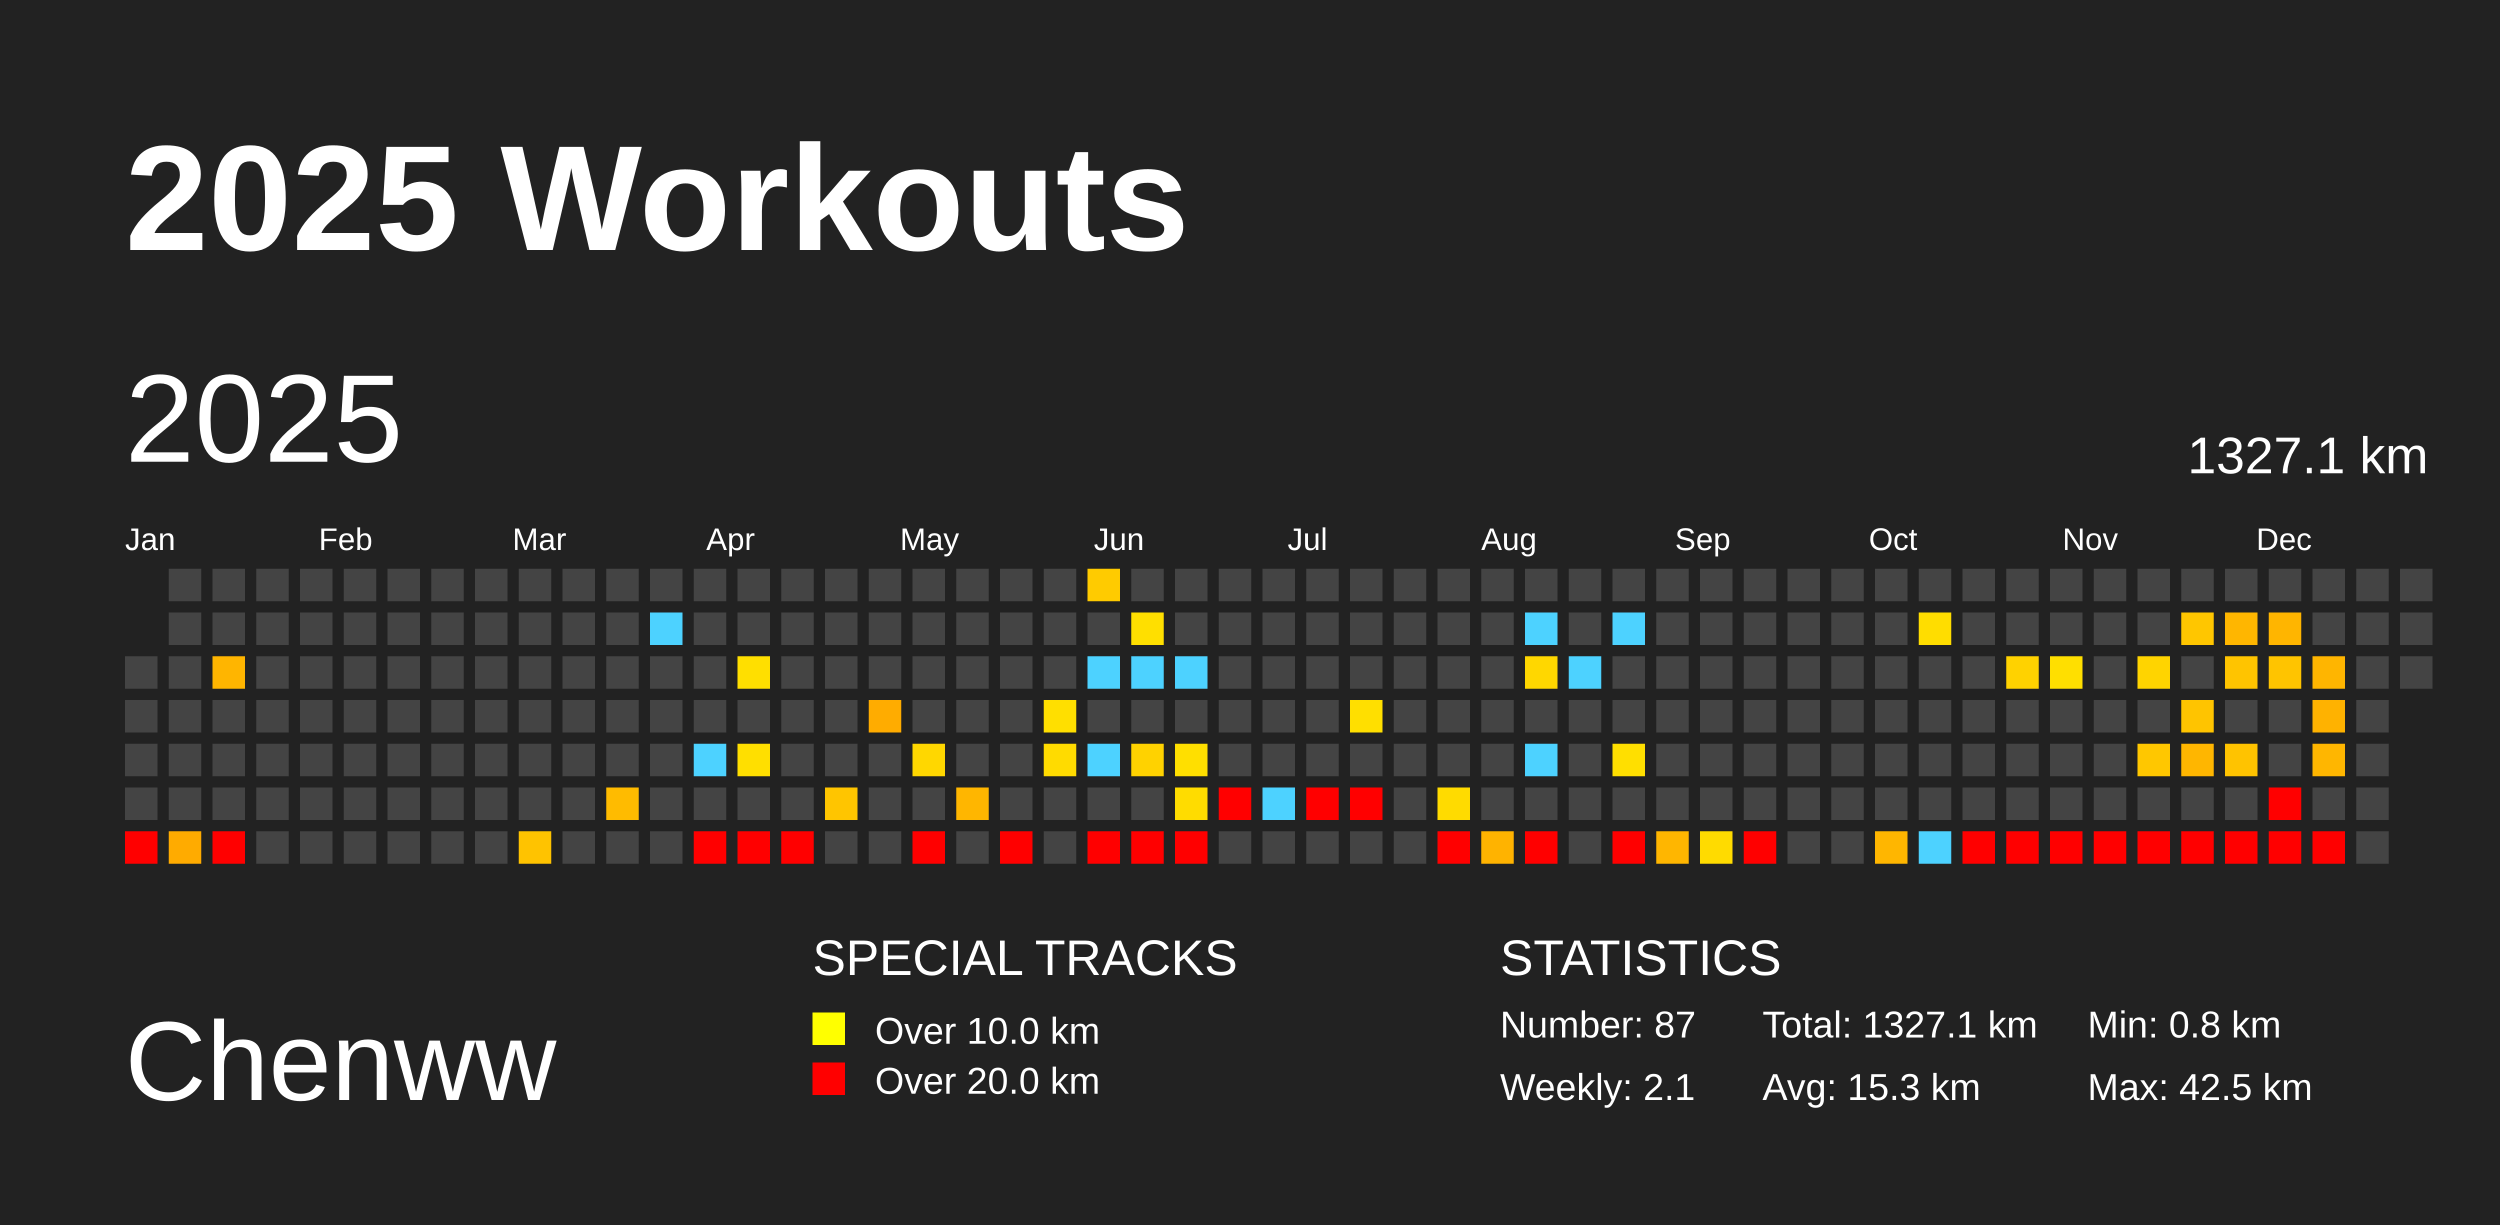
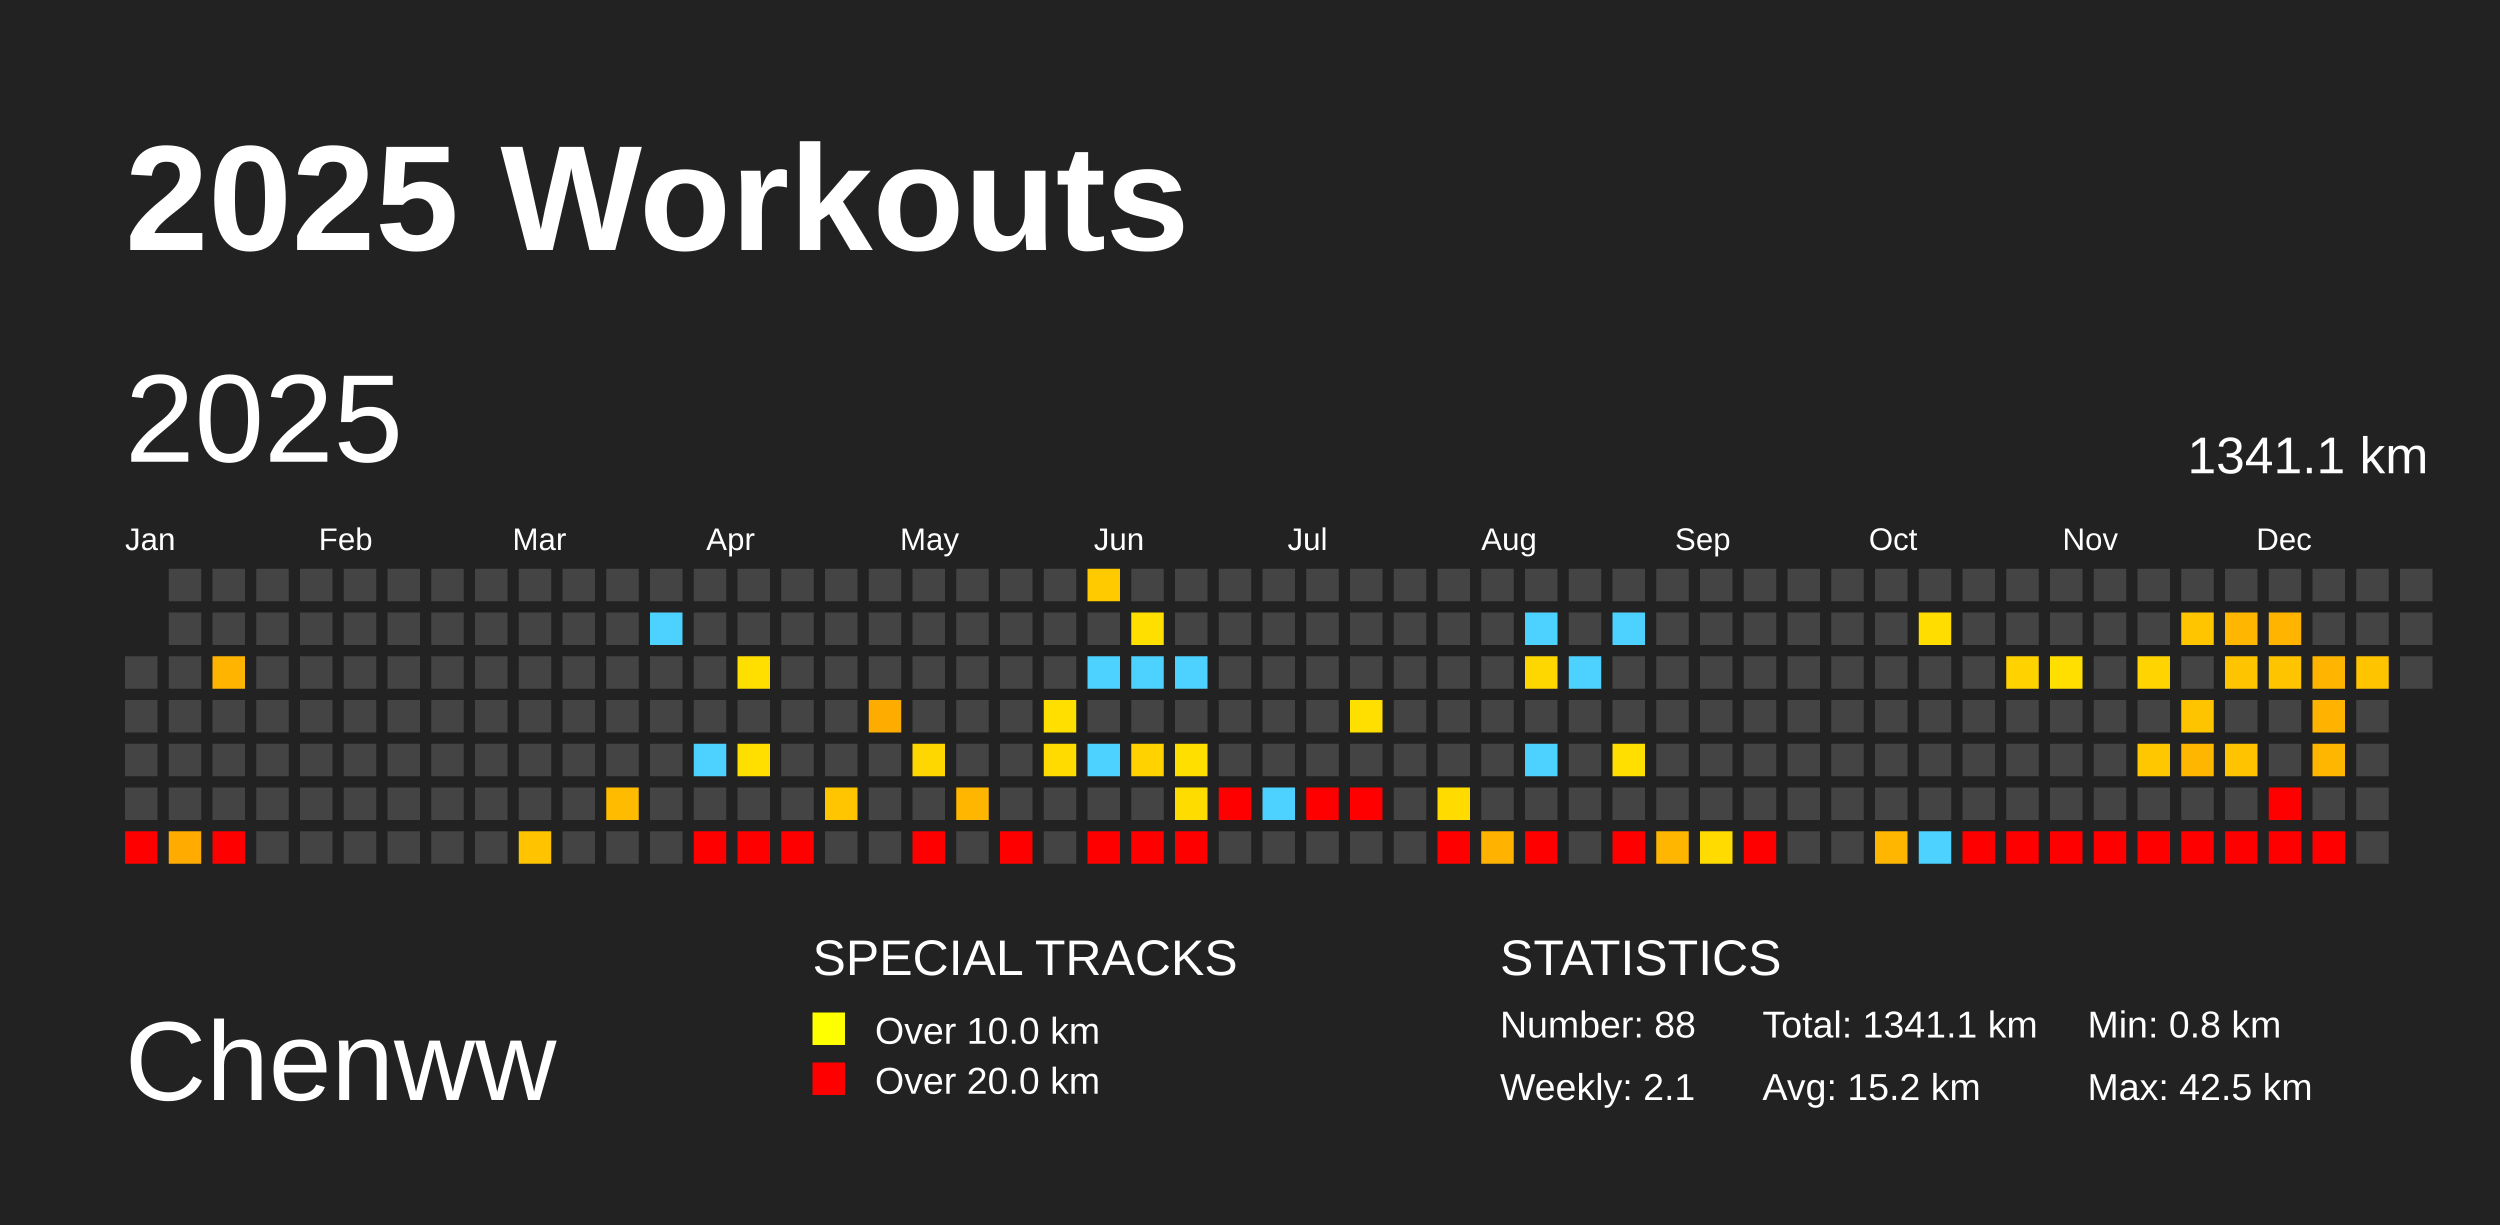
<svg xmlns="http://www.w3.org/2000/svg" baseProfile="full" height="98mm" version="1.1" viewBox="0,0,200,98" width="200mm">
  <defs />
  <rect fill="#222222" height="98" width="200" x="0" y="0" />
  <text fill="#FFFFFF" style="font-size:12px; font-family:Arial; font-weight:bold;" x="10" y="20">2025 Workouts</text>
  <text fill="#FFFFFF" style="font-size:9px; font-family:Arial" x="10" y="88">Chenww</text>
  <text fill="#FFFFFF" style="font-size:4px; font-family:Arial" x="65" y="78">SPECIAL TRACKS</text>
  <rect fill="yellow" height="2.6" width="2.6" x="65" y="81" />
  <text fill="#FFFFFF" style="font-size:3px; font-family:Arial" x="70" y="83.5">Over 10.0 km</text>
  <rect fill="red" height="2.6" width="2.6" x="65" y="85" />
  <text fill="#FFFFFF" style="font-size:3px; font-family:Arial" x="70" y="87.5">Over 20.0 km</text>
  <text fill="#FFFFFF" style="font-size:4px; font-family:Arial" x="120" y="78">STATISTICS</text>
-   <text fill="#FFFFFF" style="font-size:3px; font-family:Arial" x="120" y="83">Number: 87</text>
+   <text fill="#FFFFFF" style="font-size:3px; font-family:Arial" x="120" y="83">Number: 88</text>
  <text fill="#FFFFFF" style="font-size:3px; font-family:Arial" x="120" y="88">Weekly: 2.1</text>
-   <text fill="#FFFFFF" style="font-size:3px; font-family:Arial" x="141" y="83">Total: 1327.1 km</text>
-   <text fill="#FFFFFF" style="font-size:3px; font-family:Arial" x="141" y="88">Avg: 15.3 km</text>
+   <text fill="#FFFFFF" style="font-size:3px; font-family:Arial" x="141" y="83">Total: 1341.1 km</text>
+   <text fill="#FFFFFF" style="font-size:3px; font-family:Arial" x="141" y="88">Avg: 15.2 km</text>
  <text fill="#FFFFFF" style="font-size:3px; font-family:Arial" x="167" y="83">Min: 0.8 km</text>
  <text fill="#FFFFFF" style="font-size:3px; font-family:Arial" x="167" y="88">Max: 42.5 km</text>
  <text dominant-baseline="hanging" fill="#FFFFFF" style="font-size:10.0px; font-family:Arial;" x="10" y="30">2025</text>
-   <text dominant-baseline="hanging" fill="#FFFFFF" style="font-size:4.125px; font-family:Arial;" x="175" y="35">1327.1 km</text>
+   <text dominant-baseline="hanging" fill="#FFFFFF" style="font-size:4.125px; font-family:Arial;" x="175" y="35">1341.1 km</text>
  <text fill="#FFFFFF" style="font-size:2.5px; font-family:Arial" x="10.0" y="44">Jan</text>
  <text fill="#FFFFFF" style="font-size:2.5px; font-family:Arial" x="25.5" y="44">Feb</text>
  <text fill="#FFFFFF" style="font-size:2.5px; font-family:Arial" x="41.0" y="44">Mar</text>
  <text fill="#FFFFFF" style="font-size:2.5px; font-family:Arial" x="56.5" y="44">Apr</text>
  <text fill="#FFFFFF" style="font-size:2.5px; font-family:Arial" x="72.0" y="44">May</text>
  <text fill="#FFFFFF" style="font-size:2.5px; font-family:Arial" x="87.5" y="44">Jun</text>
  <text fill="#FFFFFF" style="font-size:2.5px; font-family:Arial" x="103.0" y="44">Jul</text>
  <text fill="#FFFFFF" style="font-size:2.5px; font-family:Arial" x="118.5" y="44">Aug</text>
  <text fill="#FFFFFF" style="font-size:2.5px; font-family:Arial" x="134.0" y="44">Sep</text>
  <text fill="#FFFFFF" style="font-size:2.5px; font-family:Arial" x="149.5" y="44">Oct</text>
  <text fill="#FFFFFF" style="font-size:2.5px; font-family:Arial" x="165.0" y="44">Nov</text>
  <text fill="#FFFFFF" style="font-size:2.5px; font-family:Arial" x="180.5" y="44">Dec</text>
  <rect fill="#444444" height="2.6" width="2.6" x="10.0" y="52.5" />
  <rect fill="#444444" height="2.6" width="2.6" x="10.0" y="56.0" />
  <rect fill="#444444" height="2.6" width="2.6" x="10.0" y="59.5" />
  <rect fill="#444444" height="2.6" width="2.6" x="10.0" y="63.0" />
  <rect fill="red" height="2.6" width="2.6" x="10.0" y="66.5" />
  <rect fill="#444444" height="2.6" width="2.6" x="13.5" y="45.5" />
  <rect fill="#444444" height="2.6" width="2.6" x="13.5" y="49.0" />
  <rect fill="#444444" height="2.6" width="2.6" x="13.5" y="52.5" />
  <rect fill="#444444" height="2.6" width="2.6" x="13.5" y="56.0" />
  <rect fill="#444444" height="2.6" width="2.6" x="13.5" y="59.5" />
  <rect fill="#444444" height="2.6" width="2.6" x="13.5" y="63.0" />
  <rect fill="#ffab00" height="2.6" width="2.6" x="13.5" y="66.5" />
  <rect fill="#444444" height="2.6" width="2.6" x="17.0" y="45.5" />
  <rect fill="#444444" height="2.6" width="2.6" x="17.0" y="49.0" />
  <rect fill="#ffb500" height="2.6" width="2.6" x="17.0" y="52.5" />
  <rect fill="#444444" height="2.6" width="2.6" x="17.0" y="56.0" />
  <rect fill="#444444" height="2.6" width="2.6" x="17.0" y="59.5" />
  <rect fill="#444444" height="2.6" width="2.6" x="17.0" y="63.0" />
  <rect fill="red" height="2.6" width="2.6" x="17.0" y="66.5" />
  <rect fill="#444444" height="2.6" width="2.6" x="20.5" y="45.5" />
  <rect fill="#444444" height="2.6" width="2.6" x="20.5" y="49.0" />
  <rect fill="#444444" height="2.6" width="2.6" x="20.5" y="52.5" />
  <rect fill="#444444" height="2.6" width="2.6" x="20.5" y="56.0" />
  <rect fill="#444444" height="2.6" width="2.6" x="20.5" y="59.5" />
  <rect fill="#444444" height="2.6" width="2.6" x="20.5" y="63.0" />
  <rect fill="#444444" height="2.6" width="2.6" x="20.5" y="66.5" />
  <rect fill="#444444" height="2.6" width="2.6" x="24.0" y="45.5" />
  <rect fill="#444444" height="2.6" width="2.6" x="24.0" y="49.0" />
  <rect fill="#444444" height="2.6" width="2.6" x="24.0" y="52.5" />
  <rect fill="#444444" height="2.6" width="2.6" x="24.0" y="56.0" />
  <rect fill="#444444" height="2.6" width="2.6" x="24.0" y="59.5" />
  <rect fill="#444444" height="2.6" width="2.6" x="24.0" y="63.0" />
  <rect fill="#444444" height="2.6" width="2.6" x="24.0" y="66.5" />
  <rect fill="#444444" height="2.6" width="2.6" x="27.5" y="45.5" />
  <rect fill="#444444" height="2.6" width="2.6" x="27.5" y="49.0" />
  <rect fill="#444444" height="2.6" width="2.6" x="27.5" y="52.5" />
  <rect fill="#444444" height="2.6" width="2.6" x="27.5" y="56.0" />
  <rect fill="#444444" height="2.6" width="2.6" x="27.5" y="59.5" />
  <rect fill="#444444" height="2.6" width="2.6" x="27.5" y="63.0" />
  <rect fill="#444444" height="2.6" width="2.6" x="27.5" y="66.5" />
  <rect fill="#444444" height="2.6" width="2.6" x="31.0" y="45.5" />
  <rect fill="#444444" height="2.6" width="2.6" x="31.0" y="49.0" />
  <rect fill="#444444" height="2.6" width="2.6" x="31.0" y="52.5" />
  <rect fill="#444444" height="2.6" width="2.6" x="31.0" y="56.0" />
  <rect fill="#444444" height="2.6" width="2.6" x="31.0" y="59.5" />
  <rect fill="#444444" height="2.6" width="2.6" x="31.0" y="63.0" />
  <rect fill="#444444" height="2.6" width="2.6" x="31.0" y="66.5" />
  <rect fill="#444444" height="2.6" width="2.6" x="34.5" y="45.5" />
  <rect fill="#444444" height="2.6" width="2.6" x="34.5" y="49.0" />
  <rect fill="#444444" height="2.6" width="2.6" x="34.5" y="52.5" />
  <rect fill="#444444" height="2.6" width="2.6" x="34.5" y="56.0" />
  <rect fill="#444444" height="2.6" width="2.6" x="34.5" y="59.5" />
  <rect fill="#444444" height="2.6" width="2.6" x="34.5" y="63.0" />
  <rect fill="#444444" height="2.6" width="2.6" x="34.5" y="66.5" />
  <rect fill="#444444" height="2.6" width="2.6" x="38.0" y="45.5" />
  <rect fill="#444444" height="2.6" width="2.6" x="38.0" y="49.0" />
  <rect fill="#444444" height="2.6" width="2.6" x="38.0" y="52.5" />
  <rect fill="#444444" height="2.6" width="2.6" x="38.0" y="56.0" />
  <rect fill="#444444" height="2.6" width="2.6" x="38.0" y="59.5" />
  <rect fill="#444444" height="2.6" width="2.6" x="38.0" y="63.0" />
  <rect fill="#444444" height="2.6" width="2.6" x="38.0" y="66.5" />
  <rect fill="#444444" height="2.6" width="2.6" x="41.5" y="45.5" />
  <rect fill="#444444" height="2.6" width="2.6" x="41.5" y="49.0" />
  <rect fill="#444444" height="2.6" width="2.6" x="41.5" y="52.5" />
  <rect fill="#444444" height="2.6" width="2.6" x="41.5" y="56.0" />
  <rect fill="#444444" height="2.6" width="2.6" x="41.5" y="59.5" />
  <rect fill="#444444" height="2.6" width="2.6" x="41.5" y="63.0" />
  <rect fill="#ffc300" height="2.6" width="2.6" x="41.5" y="66.5" />
  <rect fill="#444444" height="2.6" width="2.6" x="45.0" y="45.5" />
  <rect fill="#444444" height="2.6" width="2.6" x="45.0" y="49.0" />
  <rect fill="#444444" height="2.6" width="2.6" x="45.0" y="52.5" />
  <rect fill="#444444" height="2.6" width="2.6" x="45.0" y="56.0" />
  <rect fill="#444444" height="2.6" width="2.6" x="45.0" y="59.5" />
  <rect fill="#444444" height="2.6" width="2.6" x="45.0" y="63.0" />
  <rect fill="#444444" height="2.6" width="2.6" x="45.0" y="66.5" />
  <rect fill="#444444" height="2.6" width="2.6" x="48.5" y="45.5" />
  <rect fill="#444444" height="2.6" width="2.6" x="48.5" y="49.0" />
  <rect fill="#444444" height="2.6" width="2.6" x="48.5" y="52.5" />
  <rect fill="#444444" height="2.6" width="2.6" x="48.5" y="56.0" />
  <rect fill="#444444" height="2.6" width="2.6" x="48.5" y="59.5" />
  <rect fill="#ffbb00" height="2.6" width="2.6" x="48.5" y="63.0" />
  <rect fill="#444444" height="2.6" width="2.6" x="48.5" y="66.5" />
  <rect fill="#444444" height="2.6" width="2.6" x="52.0" y="45.5" />
  <rect fill="#4dd2ff" height="2.6" width="2.6" x="52.0" y="49.0" />
  <rect fill="#444444" height="2.6" width="2.6" x="52.0" y="52.5" />
  <rect fill="#444444" height="2.6" width="2.6" x="52.0" y="56.0" />
  <rect fill="#444444" height="2.6" width="2.6" x="52.0" y="59.5" />
  <rect fill="#444444" height="2.6" width="2.6" x="52.0" y="63.0" />
  <rect fill="#444444" height="2.6" width="2.6" x="52.0" y="66.5" />
  <rect fill="#444444" height="2.6" width="2.6" x="55.5" y="45.5" />
  <rect fill="#444444" height="2.6" width="2.6" x="55.5" y="49.0" />
  <rect fill="#444444" height="2.6" width="2.6" x="55.5" y="52.5" />
  <rect fill="#444444" height="2.6" width="2.6" x="55.5" y="56.0" />
  <rect fill="#4dd2ff" height="2.6" width="2.6" x="55.5" y="59.5" />
  <rect fill="#444444" height="2.6" width="2.6" x="55.5" y="63.0" />
  <rect fill="red" height="2.6" width="2.6" x="55.5" y="66.5" />
  <rect fill="#444444" height="2.6" width="2.6" x="59.0" y="45.5" />
  <rect fill="#444444" height="2.6" width="2.6" x="59.0" y="49.0" />
  <rect fill="#ffdf00" height="2.6" width="2.6" x="59.0" y="52.5" />
  <rect fill="#444444" height="2.6" width="2.6" x="59.0" y="56.0" />
  <rect fill="#ffdf00" height="2.6" width="2.6" x="59.0" y="59.5" />
  <rect fill="#444444" height="2.6" width="2.6" x="59.0" y="63.0" />
  <rect fill="red" height="2.6" width="2.6" x="59.0" y="66.5" />
  <rect fill="#444444" height="2.6" width="2.6" x="62.5" y="45.5" />
  <rect fill="#444444" height="2.6" width="2.6" x="62.5" y="49.0" />
  <rect fill="#444444" height="2.6" width="2.6" x="62.5" y="52.5" />
  <rect fill="#444444" height="2.6" width="2.6" x="62.5" y="56.0" />
  <rect fill="#444444" height="2.6" width="2.6" x="62.5" y="59.5" />
  <rect fill="#444444" height="2.6" width="2.6" x="62.5" y="63.0" />
  <rect fill="red" height="2.6" width="2.6" x="62.5" y="66.5" />
  <rect fill="#444444" height="2.6" width="2.6" x="66.0" y="45.5" />
  <rect fill="#444444" height="2.6" width="2.6" x="66.0" y="49.0" />
  <rect fill="#444444" height="2.6" width="2.6" x="66.0" y="52.5" />
  <rect fill="#444444" height="2.6" width="2.6" x="66.0" y="56.0" />
  <rect fill="#444444" height="2.6" width="2.6" x="66.0" y="59.5" />
  <rect fill="#ffc500" height="2.6" width="2.6" x="66.0" y="63.0" />
  <rect fill="#444444" height="2.6" width="2.6" x="66.0" y="66.5" />
  <rect fill="#444444" height="2.6" width="2.6" x="69.5" y="45.5" />
  <rect fill="#444444" height="2.6" width="2.6" x="69.5" y="49.0" />
  <rect fill="#444444" height="2.6" width="2.6" x="69.5" y="52.5" />
  <rect fill="#ffac00" height="2.6" width="2.6" x="69.5" y="56.0" />
  <rect fill="#444444" height="2.6" width="2.6" x="69.5" y="59.5" />
  <rect fill="#444444" height="2.6" width="2.6" x="69.5" y="63.0" />
  <rect fill="#444444" height="2.6" width="2.6" x="69.5" y="66.5" />
  <rect fill="#444444" height="2.6" width="2.6" x="73.0" y="45.5" />
  <rect fill="#444444" height="2.6" width="2.6" x="73.0" y="49.0" />
  <rect fill="#444444" height="2.6" width="2.6" x="73.0" y="52.5" />
  <rect fill="#444444" height="2.6" width="2.6" x="73.0" y="56.0" />
  <rect fill="#ffd700" height="2.6" width="2.6" x="73.0" y="59.5" />
  <rect fill="#444444" height="2.6" width="2.6" x="73.0" y="63.0" />
  <rect fill="red" height="2.6" width="2.6" x="73.0" y="66.5" />
  <rect fill="#444444" height="2.6" width="2.6" x="76.5" y="45.5" />
  <rect fill="#444444" height="2.6" width="2.6" x="76.5" y="49.0" />
  <rect fill="#444444" height="2.6" width="2.6" x="76.5" y="52.5" />
  <rect fill="#444444" height="2.6" width="2.6" x="76.5" y="56.0" />
  <rect fill="#444444" height="2.6" width="2.6" x="76.5" y="59.5" />
  <rect fill="#ffb600" height="2.6" width="2.6" x="76.5" y="63.0" />
  <rect fill="#444444" height="2.6" width="2.6" x="76.5" y="66.5" />
  <rect fill="#444444" height="2.6" width="2.6" x="80.0" y="45.5" />
  <rect fill="#444444" height="2.6" width="2.6" x="80.0" y="49.0" />
  <rect fill="#444444" height="2.6" width="2.6" x="80.0" y="52.5" />
  <rect fill="#444444" height="2.6" width="2.6" x="80.0" y="56.0" />
  <rect fill="#444444" height="2.6" width="2.6" x="80.0" y="59.5" />
  <rect fill="#444444" height="2.6" width="2.6" x="80.0" y="63.0" />
  <rect fill="red" height="2.6" width="2.6" x="80.0" y="66.5" />
  <rect fill="#444444" height="2.6" width="2.6" x="83.5" y="45.5" />
  <rect fill="#444444" height="2.6" width="2.6" x="83.5" y="49.0" />
  <rect fill="#444444" height="2.6" width="2.6" x="83.5" y="52.5" />
  <rect fill="#ffdf00" height="2.6" width="2.6" x="83.5" y="56.0" />
  <rect fill="#ffdb00" height="2.6" width="2.6" x="83.5" y="59.5" />
  <rect fill="#444444" height="2.6" width="2.6" x="83.5" y="63.0" />
  <rect fill="#444444" height="2.6" width="2.6" x="83.5" y="66.5" />
  <rect fill="#ffcb00" height="2.6" width="2.6" x="87.0" y="45.5" />
  <rect fill="#444444" height="2.6" width="2.6" x="87.0" y="49.0" />
  <rect fill="#4dd2ff" height="2.6" width="2.6" x="87.0" y="52.5" />
  <rect fill="#444444" height="2.6" width="2.6" x="87.0" y="56.0" />
  <rect fill="#4dd2ff" height="2.6" width="2.6" x="87.0" y="59.5" />
  <rect fill="#444444" height="2.6" width="2.6" x="87.0" y="63.0" />
  <rect fill="red" height="2.6" width="2.6" x="87.0" y="66.5" />
  <rect fill="#444444" height="2.6" width="2.6" x="90.5" y="45.5" />
  <rect fill="#ffdf00" height="2.6" width="2.6" x="90.5" y="49.0" />
  <rect fill="#4dd2ff" height="2.6" width="2.6" x="90.5" y="52.5" />
  <rect fill="#444444" height="2.6" width="2.6" x="90.5" y="56.0" />
  <rect fill="#ffd200" height="2.6" width="2.6" x="90.5" y="59.5" />
  <rect fill="#444444" height="2.6" width="2.6" x="90.5" y="63.0" />
  <rect fill="red" height="2.6" width="2.6" x="90.5" y="66.5" />
  <rect fill="#444444" height="2.6" width="2.6" x="94.0" y="45.5" />
  <rect fill="#444444" height="2.6" width="2.6" x="94.0" y="49.0" />
  <rect fill="#4dd2ff" height="2.6" width="2.6" x="94.0" y="52.5" />
  <rect fill="#444444" height="2.6" width="2.6" x="94.0" y="56.0" />
  <rect fill="#ffdf00" height="2.6" width="2.6" x="94.0" y="59.5" />
  <rect fill="#ffdc00" height="2.6" width="2.6" x="94.0" y="63.0" />
  <rect fill="red" height="2.6" width="2.6" x="94.0" y="66.5" />
  <rect fill="#444444" height="2.6" width="2.6" x="97.5" y="45.5" />
  <rect fill="#444444" height="2.6" width="2.6" x="97.5" y="49.0" />
  <rect fill="#444444" height="2.6" width="2.6" x="97.5" y="52.5" />
  <rect fill="#444444" height="2.6" width="2.6" x="97.5" y="56.0" />
  <rect fill="#444444" height="2.6" width="2.6" x="97.5" y="59.5" />
  <rect fill="red" height="2.6" width="2.6" x="97.5" y="63.0" />
  <rect fill="#444444" height="2.6" width="2.6" x="97.5" y="66.5" />
  <rect fill="#444444" height="2.6" width="2.6" x="101.0" y="45.5" />
  <rect fill="#444444" height="2.6" width="2.6" x="101.0" y="49.0" />
  <rect fill="#444444" height="2.6" width="2.6" x="101.0" y="52.5" />
  <rect fill="#444444" height="2.6" width="2.6" x="101.0" y="56.0" />
  <rect fill="#444444" height="2.6" width="2.6" x="101.0" y="59.5" />
  <rect fill="#4dd2ff" height="2.6" width="2.6" x="101.0" y="63.0" />
  <rect fill="#444444" height="2.6" width="2.6" x="101.0" y="66.5" />
  <rect fill="#444444" height="2.6" width="2.6" x="104.5" y="45.5" />
  <rect fill="#444444" height="2.6" width="2.6" x="104.5" y="49.0" />
  <rect fill="#444444" height="2.6" width="2.6" x="104.5" y="52.5" />
  <rect fill="#444444" height="2.6" width="2.6" x="104.5" y="56.0" />
  <rect fill="#444444" height="2.6" width="2.6" x="104.5" y="59.5" />
  <rect fill="red" height="2.6" width="2.6" x="104.5" y="63.0" />
  <rect fill="#444444" height="2.6" width="2.6" x="104.5" y="66.5" />
  <rect fill="#444444" height="2.6" width="2.6" x="108.0" y="45.5" />
  <rect fill="#444444" height="2.6" width="2.6" x="108.0" y="49.0" />
  <rect fill="#444444" height="2.6" width="2.6" x="108.0" y="52.5" />
  <rect fill="#ffdf00" height="2.6" width="2.6" x="108.0" y="56.0" />
  <rect fill="#444444" height="2.6" width="2.6" x="108.0" y="59.5" />
  <rect fill="red" height="2.6" width="2.6" x="108.0" y="63.0" />
  <rect fill="#444444" height="2.6" width="2.6" x="108.0" y="66.5" />
  <rect fill="#444444" height="2.6" width="2.6" x="111.5" y="45.5" />
  <rect fill="#444444" height="2.6" width="2.6" x="111.5" y="49.0" />
  <rect fill="#444444" height="2.6" width="2.6" x="111.5" y="52.5" />
  <rect fill="#444444" height="2.6" width="2.6" x="111.5" y="56.0" />
  <rect fill="#444444" height="2.6" width="2.6" x="111.5" y="59.5" />
  <rect fill="#444444" height="2.6" width="2.6" x="111.5" y="63.0" />
  <rect fill="#444444" height="2.6" width="2.6" x="111.5" y="66.5" />
  <rect fill="#444444" height="2.6" width="2.6" x="115.0" y="45.5" />
  <rect fill="#444444" height="2.6" width="2.6" x="115.0" y="49.0" />
  <rect fill="#444444" height="2.6" width="2.6" x="115.0" y="52.5" />
  <rect fill="#444444" height="2.6" width="2.6" x="115.0" y="56.0" />
  <rect fill="#444444" height="2.6" width="2.6" x="115.0" y="59.5" />
  <rect fill="#ffdb00" height="2.6" width="2.6" x="115.0" y="63.0" />
  <rect fill="red" height="2.6" width="2.6" x="115.0" y="66.5" />
  <rect fill="#444444" height="2.6" width="2.6" x="118.5" y="45.5" />
  <rect fill="#444444" height="2.6" width="2.6" x="118.5" y="49.0" />
  <rect fill="#444444" height="2.6" width="2.6" x="118.5" y="52.5" />
  <rect fill="#444444" height="2.6" width="2.6" x="118.5" y="56.0" />
  <rect fill="#444444" height="2.6" width="2.6" x="118.5" y="59.5" />
  <rect fill="#444444" height="2.6" width="2.6" x="118.5" y="63.0" />
  <rect fill="#ffb300" height="2.6" width="2.6" x="118.5" y="66.5" />
  <rect fill="#444444" height="2.6" width="2.6" x="122.0" y="45.5" />
  <rect fill="#4dd2ff" height="2.6" width="2.6" x="122.0" y="49.0" />
  <rect fill="#ffd700" height="2.6" width="2.6" x="122.0" y="52.5" />
  <rect fill="#444444" height="2.6" width="2.6" x="122.0" y="56.0" />
  <rect fill="#4dd2ff" height="2.6" width="2.6" x="122.0" y="59.5" />
  <rect fill="#444444" height="2.6" width="2.6" x="122.0" y="63.0" />
  <rect fill="red" height="2.6" width="2.6" x="122.0" y="66.5" />
  <rect fill="#444444" height="2.6" width="2.6" x="125.5" y="45.5" />
  <rect fill="#444444" height="2.6" width="2.6" x="125.5" y="49.0" />
  <rect fill="#4dd2ff" height="2.6" width="2.6" x="125.5" y="52.5" />
  <rect fill="#444444" height="2.6" width="2.6" x="125.5" y="56.0" />
  <rect fill="#444444" height="2.6" width="2.6" x="125.5" y="59.5" />
  <rect fill="#444444" height="2.6" width="2.6" x="125.5" y="63.0" />
  <rect fill="#444444" height="2.6" width="2.6" x="125.5" y="66.5" />
  <rect fill="#444444" height="2.6" width="2.6" x="129.0" y="45.5" />
  <rect fill="#4dd2ff" height="2.6" width="2.6" x="129.0" y="49.0" />
  <rect fill="#444444" height="2.6" width="2.6" x="129.0" y="52.5" />
  <rect fill="#444444" height="2.6" width="2.6" x="129.0" y="56.0" />
  <rect fill="#ffdf00" height="2.6" width="2.6" x="129.0" y="59.5" />
  <rect fill="#444444" height="2.6" width="2.6" x="129.0" y="63.0" />
  <rect fill="red" height="2.6" width="2.6" x="129.0" y="66.5" />
  <rect fill="#444444" height="2.6" width="2.6" x="132.5" y="45.5" />
  <rect fill="#444444" height="2.6" width="2.6" x="132.5" y="49.0" />
  <rect fill="#444444" height="2.6" width="2.6" x="132.5" y="52.5" />
  <rect fill="#444444" height="2.6" width="2.6" x="132.5" y="56.0" />
  <rect fill="#444444" height="2.6" width="2.6" x="132.5" y="59.5" />
  <rect fill="#444444" height="2.6" width="2.6" x="132.5" y="63.0" />
  <rect fill="#ffb600" height="2.6" width="2.6" x="132.5" y="66.5" />
  <rect fill="#444444" height="2.6" width="2.6" x="136.0" y="45.5" />
  <rect fill="#444444" height="2.6" width="2.6" x="136.0" y="49.0" />
  <rect fill="#444444" height="2.6" width="2.6" x="136.0" y="52.5" />
  <rect fill="#444444" height="2.6" width="2.6" x="136.0" y="56.0" />
  <rect fill="#444444" height="2.6" width="2.6" x="136.0" y="59.5" />
  <rect fill="#444444" height="2.6" width="2.6" x="136.0" y="63.0" />
  <rect fill="#ffdb00" height="2.6" width="2.6" x="136.0" y="66.5" />
  <rect fill="#444444" height="2.6" width="2.6" x="139.5" y="45.5" />
  <rect fill="#444444" height="2.6" width="2.6" x="139.5" y="49.0" />
  <rect fill="#444444" height="2.6" width="2.6" x="139.5" y="52.5" />
  <rect fill="#444444" height="2.6" width="2.6" x="139.5" y="56.0" />
  <rect fill="#444444" height="2.6" width="2.6" x="139.5" y="59.5" />
  <rect fill="#444444" height="2.6" width="2.6" x="139.5" y="63.0" />
  <rect fill="red" height="2.6" width="2.6" x="139.5" y="66.5" />
  <rect fill="#444444" height="2.6" width="2.6" x="143.0" y="45.5" />
  <rect fill="#444444" height="2.6" width="2.6" x="143.0" y="49.0" />
  <rect fill="#444444" height="2.6" width="2.6" x="143.0" y="52.5" />
  <rect fill="#444444" height="2.6" width="2.6" x="143.0" y="56.0" />
  <rect fill="#444444" height="2.6" width="2.6" x="143.0" y="59.5" />
  <rect fill="#444444" height="2.6" width="2.6" x="143.0" y="63.0" />
  <rect fill="#444444" height="2.6" width="2.6" x="143.0" y="66.5" />
  <rect fill="#444444" height="2.6" width="2.6" x="146.5" y="45.5" />
  <rect fill="#444444" height="2.6" width="2.6" x="146.5" y="49.0" />
  <rect fill="#444444" height="2.6" width="2.6" x="146.5" y="52.5" />
  <rect fill="#444444" height="2.6" width="2.6" x="146.5" y="56.0" />
  <rect fill="#444444" height="2.6" width="2.6" x="146.5" y="59.5" />
  <rect fill="#444444" height="2.6" width="2.6" x="146.5" y="63.0" />
  <rect fill="#444444" height="2.6" width="2.6" x="146.5" y="66.5" />
  <rect fill="#444444" height="2.6" width="2.6" x="150.0" y="45.5" />
  <rect fill="#444444" height="2.6" width="2.6" x="150.0" y="49.0" />
  <rect fill="#444444" height="2.6" width="2.6" x="150.0" y="52.5" />
  <rect fill="#444444" height="2.6" width="2.6" x="150.0" y="56.0" />
  <rect fill="#444444" height="2.6" width="2.6" x="150.0" y="59.5" />
  <rect fill="#444444" height="2.6" width="2.6" x="150.0" y="63.0" />
  <rect fill="#ffb600" height="2.6" width="2.6" x="150.0" y="66.5" />
  <rect fill="#444444" height="2.6" width="2.6" x="153.5" y="45.5" />
  <rect fill="#ffdd00" height="2.6" width="2.6" x="153.5" y="49.0" />
  <rect fill="#444444" height="2.6" width="2.6" x="153.5" y="52.5" />
  <rect fill="#444444" height="2.6" width="2.6" x="153.5" y="56.0" />
  <rect fill="#444444" height="2.6" width="2.6" x="153.5" y="59.5" />
  <rect fill="#444444" height="2.6" width="2.6" x="153.5" y="63.0" />
  <rect fill="#4dd2ff" height="2.6" width="2.6" x="153.5" y="66.5" />
  <rect fill="#444444" height="2.6" width="2.6" x="157.0" y="45.5" />
  <rect fill="#444444" height="2.6" width="2.6" x="157.0" y="49.0" />
  <rect fill="#444444" height="2.6" width="2.6" x="157.0" y="52.5" />
  <rect fill="#444444" height="2.6" width="2.6" x="157.0" y="56.0" />
  <rect fill="#444444" height="2.6" width="2.6" x="157.0" y="59.5" />
  <rect fill="#444444" height="2.6" width="2.6" x="157.0" y="63.0" />
  <rect fill="red" height="2.6" width="2.6" x="157.0" y="66.5" />
  <rect fill="#444444" height="2.6" width="2.6" x="160.5" y="45.5" />
  <rect fill="#444444" height="2.6" width="2.6" x="160.5" y="49.0" />
  <rect fill="#ffd200" height="2.6" width="2.6" x="160.5" y="52.5" />
  <rect fill="#444444" height="2.6" width="2.6" x="160.5" y="56.0" />
  <rect fill="#444444" height="2.6" width="2.6" x="160.5" y="59.5" />
  <rect fill="#444444" height="2.6" width="2.6" x="160.5" y="63.0" />
  <rect fill="red" height="2.6" width="2.6" x="160.5" y="66.5" />
  <rect fill="#444444" height="2.6" width="2.6" x="164.0" y="45.5" />
  <rect fill="#444444" height="2.6" width="2.6" x="164.0" y="49.0" />
  <rect fill="#ffdf00" height="2.6" width="2.6" x="164.0" y="52.5" />
  <rect fill="#444444" height="2.6" width="2.6" x="164.0" y="56.0" />
  <rect fill="#444444" height="2.6" width="2.6" x="164.0" y="59.5" />
  <rect fill="#444444" height="2.6" width="2.6" x="164.0" y="63.0" />
  <rect fill="red" height="2.6" width="2.6" x="164.0" y="66.5" />
  <rect fill="#444444" height="2.6" width="2.6" x="167.5" y="45.5" />
  <rect fill="#444444" height="2.6" width="2.6" x="167.5" y="49.0" />
  <rect fill="#444444" height="2.6" width="2.6" x="167.5" y="52.5" />
  <rect fill="#444444" height="2.6" width="2.6" x="167.5" y="56.0" />
  <rect fill="#444444" height="2.6" width="2.6" x="167.5" y="59.5" />
  <rect fill="#444444" height="2.6" width="2.6" x="167.5" y="63.0" />
  <rect fill="red" height="2.6" width="2.6" x="167.5" y="66.5" />
  <rect fill="#444444" height="2.6" width="2.6" x="171.0" y="45.5" />
  <rect fill="#444444" height="2.6" width="2.6" x="171.0" y="49.0" />
  <rect fill="#ffd400" height="2.6" width="2.6" x="171.0" y="52.5" />
  <rect fill="#444444" height="2.6" width="2.6" x="171.0" y="56.0" />
  <rect fill="#ffc700" height="2.6" width="2.6" x="171.0" y="59.5" />
  <rect fill="#444444" height="2.6" width="2.6" x="171.0" y="63.0" />
  <rect fill="red" height="2.6" width="2.6" x="171.0" y="66.5" />
  <rect fill="#444444" height="2.6" width="2.6" x="174.5" y="45.5" />
  <rect fill="#ffc600" height="2.6" width="2.6" x="174.5" y="49.0" />
  <rect fill="#444444" height="2.6" width="2.6" x="174.5" y="52.5" />
  <rect fill="#ffc400" height="2.6" width="2.6" x="174.5" y="56.0" />
  <rect fill="#ffb600" height="2.6" width="2.6" x="174.5" y="59.5" />
  <rect fill="#444444" height="2.6" width="2.6" x="174.5" y="63.0" />
  <rect fill="red" height="2.6" width="2.6" x="174.5" y="66.5" />
  <rect fill="#444444" height="2.6" width="2.6" x="178.0" y="45.5" />
  <rect fill="#ffb600" height="2.6" width="2.6" x="178.0" y="49.0" />
  <rect fill="#ffc400" height="2.6" width="2.6" x="178.0" y="52.5" />
  <rect fill="#444444" height="2.6" width="2.6" x="178.0" y="56.0" />
  <rect fill="#ffc300" height="2.6" width="2.6" x="178.0" y="59.5" />
  <rect fill="#444444" height="2.6" width="2.6" x="178.0" y="63.0" />
  <rect fill="red" height="2.6" width="2.6" x="178.0" y="66.5" />
  <rect fill="#444444" height="2.6" width="2.6" x="181.5" y="45.5" />
  <rect fill="#ffb500" height="2.6" width="2.6" x="181.5" y="49.0" />
  <rect fill="#ffc400" height="2.6" width="2.6" x="181.5" y="52.5" />
  <rect fill="#444444" height="2.6" width="2.6" x="181.5" y="56.0" />
  <rect fill="#444444" height="2.6" width="2.6" x="181.5" y="59.5" />
  <rect fill="red" height="2.6" width="2.6" x="181.5" y="63.0" />
  <rect fill="red" height="2.6" width="2.6" x="181.5" y="66.5" />
  <rect fill="#444444" height="2.6" width="2.6" x="185.0" y="45.5" />
  <rect fill="#444444" height="2.6" width="2.6" x="185.0" y="49.0" />
  <rect fill="#ffb500" height="2.6" width="2.6" x="185.0" y="52.5" />
  <rect fill="#ffb200" height="2.6" width="2.6" x="185.0" y="56.0" />
  <rect fill="#ffb600" height="2.6" width="2.6" x="185.0" y="59.5" />
  <rect fill="#444444" height="2.6" width="2.6" x="185.0" y="63.0" />
  <rect fill="red" height="2.6" width="2.6" x="185.0" y="66.5" />
  <rect fill="#444444" height="2.6" width="2.6" x="188.5" y="45.5" />
  <rect fill="#444444" height="2.6" width="2.6" x="188.5" y="49.0" />
-   <rect fill="#444444" height="2.6" width="2.6" x="188.5" y="52.5" />
+   <rect fill="#ffc400" height="2.6" width="2.6" x="188.5" y="52.5" />
  <rect fill="#444444" height="2.6" width="2.6" x="188.5" y="56.0" />
  <rect fill="#444444" height="2.6" width="2.6" x="188.5" y="59.5" />
  <rect fill="#444444" height="2.6" width="2.6" x="188.5" y="63.0" />
  <rect fill="#444444" height="2.6" width="2.6" x="188.5" y="66.5" />
  <rect fill="#444444" height="2.6" width="2.6" x="192.0" y="45.5" />
  <rect fill="#444444" height="2.6" width="2.6" x="192.0" y="49.0" />
  <rect fill="#444444" height="2.6" width="2.6" x="192.0" y="52.5" />
</svg>
